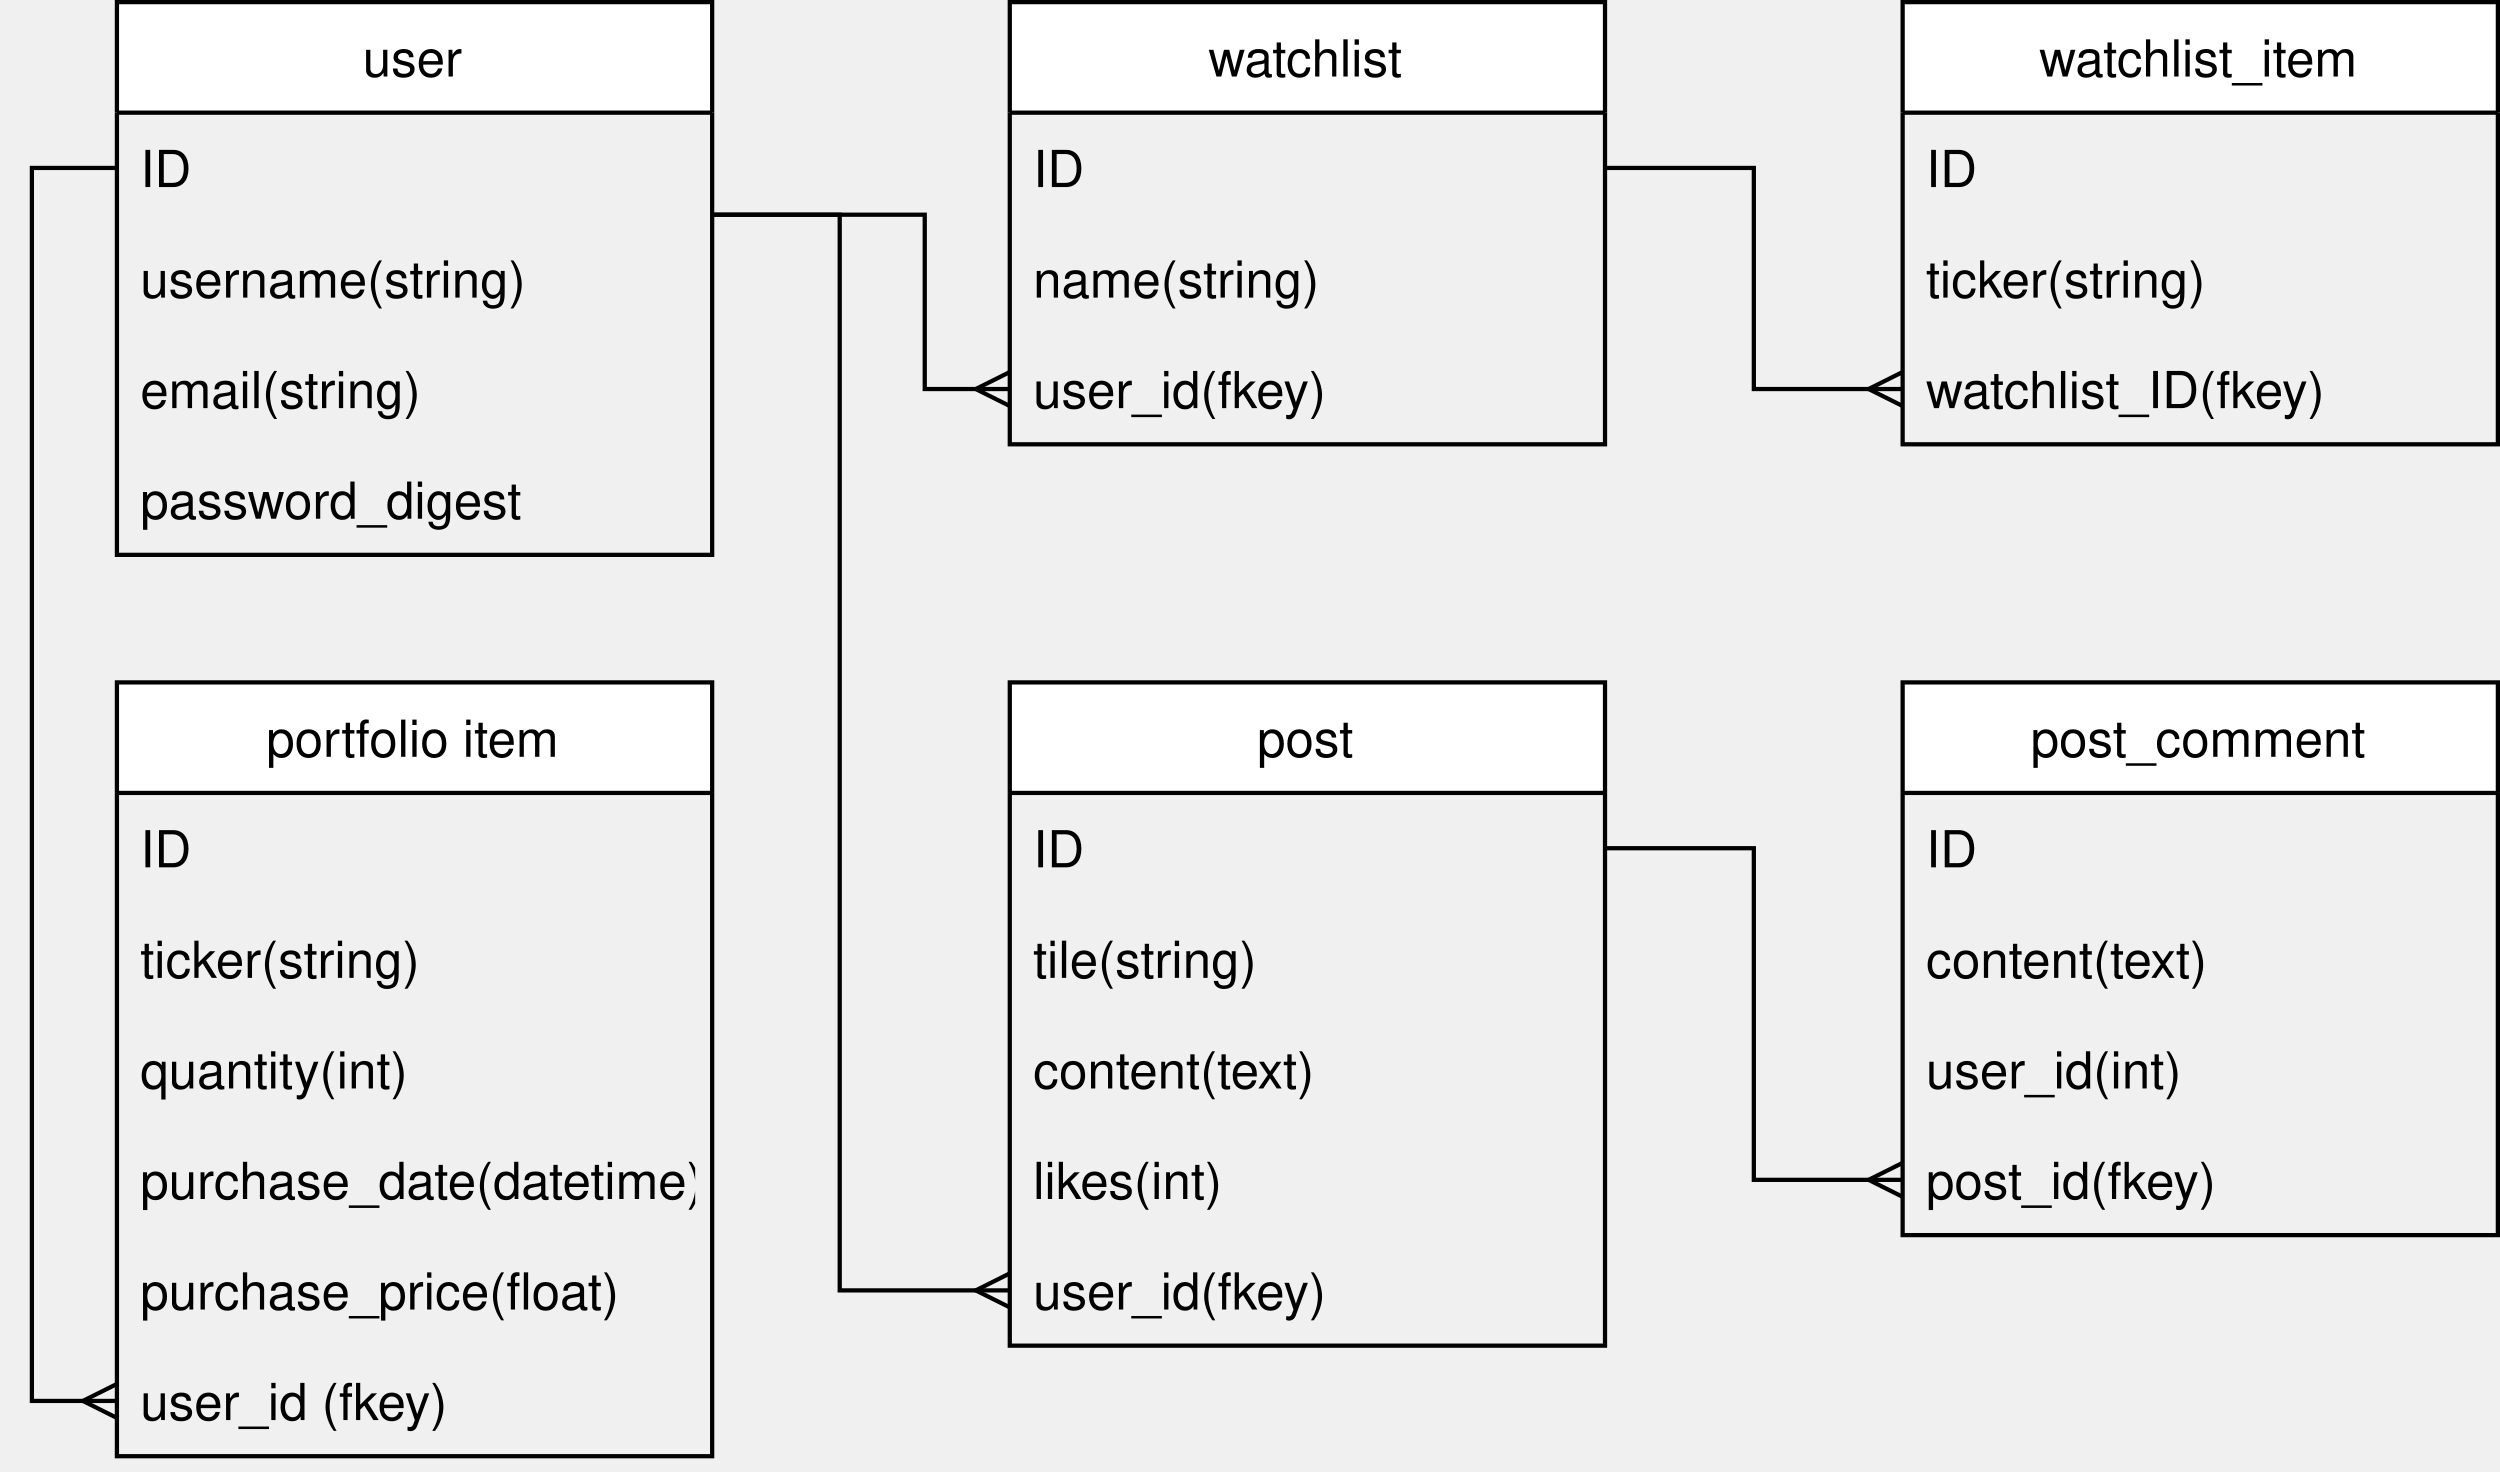
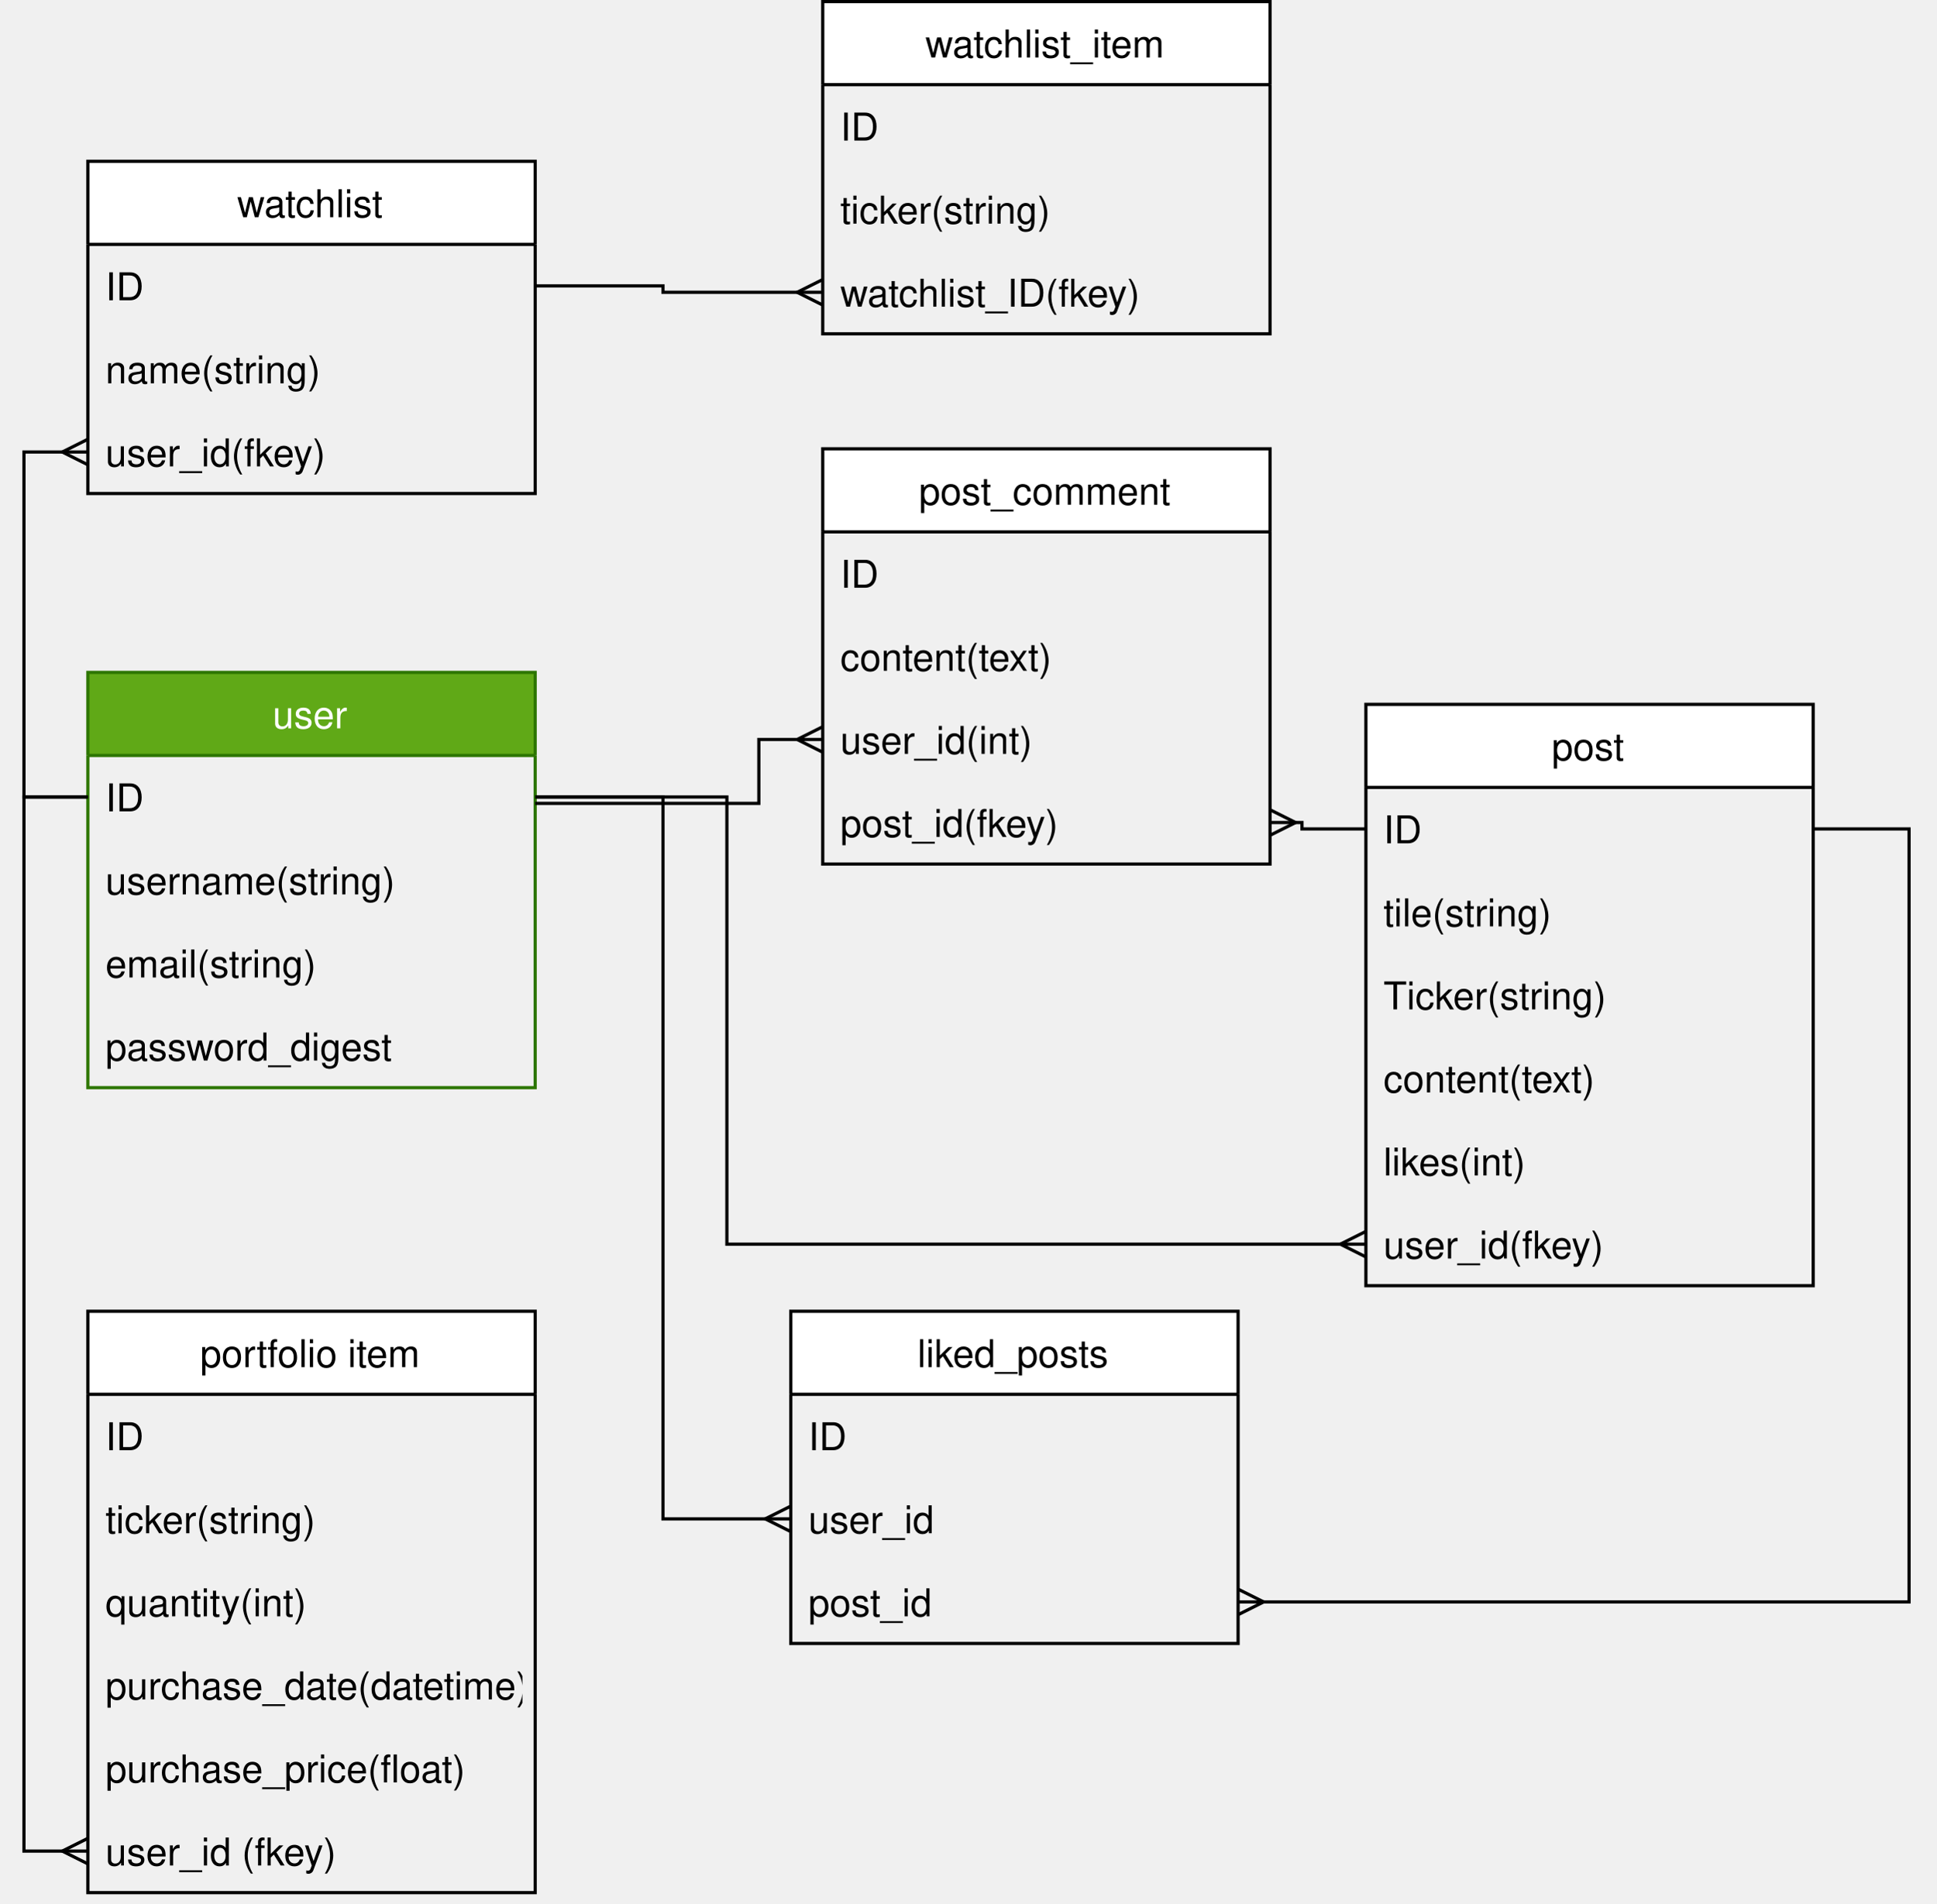
- <svg xmlns="http://www.w3.org/2000/svg" host="65bd71144e" version="1.1" width="588px" height="346px" viewBox="-0.5 -0.5 588 346" content="&lt;mxfile&gt;&lt;diagram id=&quot;Pajjb5S0aJEECEMAVwU1&quot; name=&quot;Page-1&quot;&gt;7Zxfj6I6FMA/jYn3ZSMgrvO46uyfZDbZ7Dzce59MByp0LZRb6ij76e8pFkGKLjMwuMk2McaenkJ7fq3nnBYdOcvo8ImjJPzKfExH9sQ/jJzVyLZnlgXvUpAdBXPLPgoCTvyjyCoFj+QnVsKJku6Ij9MzRcEYFSQ5F3osjrEnzmSIc7Y/V9swen7XBAVYEzx6iOrSv4kvQjUKd1LKP2MShMWdrYmqeULeNuBsF6v7xSzGx5oIFZdRqmmIfLaviJz7kbPkjInjp+iwxFRatbDYsd3HC7WnLnMcizYNFJFnRHdq1LsUc9U3kRWmSPckoghG4Sw2LBaPqmYCZS8k1H9AGdvJG6YCxl6UFiHj5CfoIwpVFgigmgtF2p6daTzKluqaHKeg860YhVUTfUWHM8UHlIqiN4xSlKTkKe+fbBghHpB4wYRgkVLSjaTs9oy5wIeKSBntE2YRFjwDFVU7Vfyy8+K+nCdWIQurc8RRQqTmZnC6cgkJPihOFyBPNGhfVhoyGIjILc7ZFi8ZZRzk+UwEhoTSmghREsRQpHgjm0lLEFgKH5RYsEReLEEeiYOHXGc1LSXf1RCliEHbDc0ndUh8H8eSExNIoKfTpEkYiUVuAncBLxjQcvLOHbnQ8SWUrbIML6nOxZLFMBZEcmQYiO+xpN4A024NU9GDmdiKXqHXBZ7TuOBiFOExDA9M+Zch+XqSrj0cyalGEkeIUIOxO8b38+EwuhrGBKXpnnF/7ZNADsmAfDVIazIdjmQRb1ZQ7pHwQkoaIJqIphbR2O4rQ5oCcSd0dyakubbwrPY4bxDTFHldhZ4JaHriOGREY+khjQxO18Qfb7Y4MyC7gBwyprH0oObkCddE4Mi4w18m+LNbusOZcYdXV5/bGuct3OF7jR5Yeou5cYg9kBzUIc6vfI9+WRmv2JnmkF6xYe9NY4f9ABfOD4YesoDFiN6X0kW+r499Zc5S54FJULlH+oGFyJQTRDvBpBsUUeEicex/kKcTULz/HqE4O8o+Etnx6+4rZTvu1U5JwOEGuFBTvkeO4qr1OaZIkOfzg44m2+ZNobsoqyioOVRe+ZsUVFJJ59x33tXOIH6hbjlWDeuxAyXk00jacZ/eBjN08B/VPi/8KwuwtlRxdahWrrJTqZ/pcdcwPeZ9T4/WS8+9CYIDEScC8LkCAEql/WUhq8K4IbaGVT19m1WtrcNaxOtOalc49kk1qrF/4YrU49uEmU26l2/S2ZO2aYnbx9mVOXi8vj0+a83zBmmJ3ZSWULNL1wfHIZMSW09KPPgqg96PJTIDsgvIQfMR/dCDki1OxzAyQ7ELxUGPHR399MPsmvdG0mkZ4PRC8o9MFBsyjmJK33ofwXrZPkJN3Zk6Nfrd9hGchkdFIGtZeyyKcGyyl8vT5MKZSvvspY/HJh1zqHL1y9n5rQ9VpnruaaLevkAOmb44ehpahEsm7u3IccjsxdHT0NwbmrC3B5DDJjB3f2DY6zSFvTc7H5nqOaScYhtGCZNq5pGdNuHla6PLud0DQf1w2USXFZqnGf5bRpfmiZ03BDno5rieJvy3Q7EgIjPhZVeQg26O6z/mSMB7hyjFax8JPJZvgkTYIO2CdNBA026IcgqmCSceHoP1kFmk3YgOuWM+vfiLARCaPLA7TPftgiAolv8zcNwOL//Gwbn/Hw==&lt;/diagram&gt;&lt;/mxfile&gt;">
+ <svg xmlns="http://www.w3.org/2000/svg" host="65bd71144e" version="1.1" width="606px" height="596px" viewBox="-0.5 -0.5 606 596" content="&lt;mxfile&gt;&lt;diagram id=&quot;Pajjb5S0aJEECEMAVwU1&quot; name=&quot;Page-1&quot;&gt;7Vxtb+I4EP41SNyXUxInvHzcQru3UldabU+620/IJSb46sRcYgrsrz87cQiJA6QkGLTnClV4PE5sP5PMMx6bHpiE288xXC2/Uh+RnmP52x6Y9hxnOHT4fyHY5QIvEwQx9jORXQhe8E8khZaUrrGPkpIio5QwvCoL5zSK0JyVZDCO6aastqCkfNcVDJAieJlDokr/wj5bZtKRZxXyPxAOlvmdbUvWvML5WxDTdSTvF9EIZTUhzC8jVZMl9OnmQAQee2ASU8qyb+F2goiY1XzGsnZPR2r3XY5RxJo0kBC9Q7KWo14nKJZ9Y7t8KpINDgnkowAPCxqxF1lj8fJ8iYn/DHd0LW6YMD72vPSwpDH+yfUh4VU2F/DqmEmknUFJ40W0lNeMUcJ1vuWjsCuir3BbUnyGCct7QwmBqwS/pv0TDUMYBzh6oIzRUCotMCETSmicDg4MLDi2h2nvYvqGDmqc6XBgWXLQB/JF+sfl6nRLBN5RzND2QCSn/zOiIWLxjqvIWldagnxIwEiWN4XJ2bnO8tDcgBRCaebB/tIF3vyLhPyIvVgK/l+mCvp8JEyZntSoy3MpRZDgIOJFghaimZgKzJ+qT1LM6EpcbAXnOAqeU52pW0i+yyEKEeVtFyR9PpbY91EkIKcMMvi6t78VxRFLp8B74B8+oIn1u9fzeMcnvGwXZf4R6jFHMuJjgTjFDHHj2SBhQDVoOo3RlPBxo26EXq7XBjxQ++xGMER9Pjw+lb8ZJC9H0nP0IekqSKIQYmJgbA/jcKQPRk+BcQWTZENjf+bjQAzJAHkxkLbl6kPSthUoN5DNlwTXgPhrkaPuKc2e7J6lNDnEraAbG0pz6sGzm8N5A05jqwGJITQd4aiT0dgqpRHkdIb9/uIN7QyQbYDUyWlsldTsPeEMMxQad3jOHTrDsj+0h1r94cD4w5OPn9cYz1v4w6GCHp/pNxQbj9gBklo94ujEi/TL1LjF1mjqdIs1i28KdsgPUO79+NCXNKARJI+F9CHNESBfTmeh80wFUKlL+gcxtpNeEK4ZFX6QhbmPRJH/SWQ6ePHxewijXSZ7wqLjp/1XQtfxvJJx4R43QLma9D1iFCdnP0YEMvxeTprUzW3alHcX7g4UpA0VV/4mBAfOs+w7XRnePTVTB5JcFahm9y8w3g+kGezubVDmHfxbtk8LP0SBP1qyON0eVk53+1I31jGusY7RfVhHBW/HO2MeVf1Bx/bh3cQ+tpjtzYN/P7AOXiqMQxR2h5ZyQ5uqeeO413njKEYwKNuAZ1WukPVJNqq4hA+ag8q9V9SsIDZYQaxmRcdNQ6aR096555lVEzIdWbsfNMbzBiGTUxcyEbOE2AWOWpOi6srTnyb07QpJrcGSGvrOuVPive8LyAyQbYDUmhd11OQawW8o6fOhGRhbwQgaMpxOdg45CowmO9MZkp7OPWA3WpA4FwReGl4ejR3OBY9Asr5bL0h4lfUqp7TAcF7fOrEgobYeVcKkfAdy96EsqNncxEPZ2ZyGIYpMSHvc4I5kAYHdNKTtYqMvMFnAk695cNdZQFddkDAEuisgdca0QF2byImXYdAtcdQZ0QI1ok29oSHQHQCpNaIF4zsn0PsEYIcEGtQR6Otk9BTO6lYYLxhcjbO6apgrbHdBCaZCzexea8BbK5kYr/H5tC4yMa66zcLQ1gM09xZ+l7TV7F27IpA6aaujxh//rmHEMNsZ3toWSK2ZGPVc04rTgiVM0MyHDPXFP4ZDZCBtA6nenEwNy8kxXcV4jvp89qB5SNshqjM94x49PMOFJsBsD6bODI2rrrwq4N1XxKktZSMn4uoRJ6iEMHKT6LmI88O5n0qodHavcjW0Km9ebb0Z1VX5t0jW+zOxVJUoRvgrRr7KO6HGUI9nbKobRRuHvl2c23LVJcb/feh7Bs7M4O8i9HXVjTJ7F24gvBhCnUGvpwa9co3fQNgCQq0/yHIvp7QuPGshz3XkZzyanetodj6jQrouO7AxvgpfU8585eX8Elm/FL5Wcxis4sDdyoW6SzV4tz0Y9sEk0bWMpC6v5FldGMlHufjArtrQaS5e1R8MWx0M48XiNxwz9eInMsHjfw==&lt;/diagram&gt;&lt;/mxfile&gt;">
  <defs>
-     <clipPath id="mx-clip-31-31-132-26-0">
-       <rect x="31" y="31" width="132" height="26" />
-     </clipPath>
-     <clipPath id="mx-clip-31-57-132-26-0">
-       <rect x="31" y="57" width="132" height="26" />
-     </clipPath>
-     <clipPath id="mx-clip-31-83-132-26-0">
-       <rect x="31" y="83" width="132" height="26" />
-     </clipPath>
-     <clipPath id="mx-clip-31-109-132-26-0">
-       <rect x="31" y="109" width="132" height="26" />
-     </clipPath>
-     <clipPath id="mx-clip-241-31-132-26-0">
-       <rect x="241" y="31" width="132" height="26" />
-     </clipPath>
-     <clipPath id="mx-clip-241-57-132-26-0">
-       <rect x="241" y="57" width="132" height="26" />
-     </clipPath>
-     <clipPath id="mx-clip-241-83-132-26-0">
-       <rect x="241" y="83" width="132" height="26" />
-     </clipPath>
-     <clipPath id="mx-clip-451-31-132-26-0">
-       <rect x="451" y="31" width="132" height="26" />
-     </clipPath>
-     <clipPath id="mx-clip-451-57-132-26-0">
-       <rect x="451" y="57" width="132" height="26" />
-     </clipPath>
-     <clipPath id="mx-clip-451-83-132-26-0">
-       <rect x="451" y="83" width="132" height="26" />
-     </clipPath>
-     <clipPath id="mx-clip-241-191-132-26-0">
-       <rect x="241" y="191" width="132" height="26" />
-     </clipPath>
-     <clipPath id="mx-clip-241-217-132-26-0">
-       <rect x="241" y="217" width="132" height="26" />
-     </clipPath>
-     <clipPath id="mx-clip-241-243-132-26-0">
-       <rect x="241" y="243" width="132" height="26" />
-     </clipPath>
-     <clipPath id="mx-clip-241-269-132-26-0">
-       <rect x="241" y="269" width="132" height="26" />
-     </clipPath>
-     <clipPath id="mx-clip-241-295-132-26-0">
-       <rect x="241" y="295" width="132" height="26" />
-     </clipPath>
-     <clipPath id="mx-clip-451-191-132-26-0">
-       <rect x="451" y="191" width="132" height="26" />
-     </clipPath>
-     <clipPath id="mx-clip-451-217-132-26-0">
-       <rect x="451" y="217" width="132" height="26" />
-     </clipPath>
-     <clipPath id="mx-clip-451-243-132-26-0">
-       <rect x="451" y="243" width="132" height="26" />
-     </clipPath>
-     <clipPath id="mx-clip-451-269-132-26-0">
-       <rect x="451" y="269" width="132" height="26" />
-     </clipPath>
-     <clipPath id="mx-clip-31-191-132-26-0">
-       <rect x="31" y="191" width="132" height="26" />
-     </clipPath>
-     <clipPath id="mx-clip-31-217-132-26-0">
-       <rect x="31" y="217" width="132" height="26" />
-     </clipPath>
-     <clipPath id="mx-clip-31-243-132-26-0">
-       <rect x="31" y="243" width="132" height="26" />
-     </clipPath>
-     <clipPath id="mx-clip-31-269-132-26-0">
-       <rect x="31" y="269" width="132" height="26" />
-     </clipPath>
-     <clipPath id="mx-clip-31-295-132-26-0">
-       <rect x="31" y="295" width="132" height="26" />
-     </clipPath>
-     <clipPath id="mx-clip-31-321-132-26-0">
-       <rect x="31" y="321" width="132" height="26" />
+     <clipPath id="mx-clip-31-241-132-26-0">
+       <rect x="31" y="241" width="132" height="26" />
+     </clipPath>
+     <clipPath id="mx-clip-31-267-132-26-0">
+       <rect x="31" y="267" width="132" height="26" />
+     </clipPath>
+     <clipPath id="mx-clip-31-293-132-26-0">
+       <rect x="31" y="293" width="132" height="26" />
+     </clipPath>
+     <clipPath id="mx-clip-31-319-132-26-0">
+       <rect x="31" y="319" width="132" height="26" />
+     </clipPath>
+     <clipPath id="mx-clip-31-81-132-26-0">
+       <rect x="31" y="81" width="132" height="26" />
+     </clipPath>
+     <clipPath id="mx-clip-31-107-132-26-0">
+       <rect x="31" y="107" width="132" height="26" />
+     </clipPath>
+     <clipPath id="mx-clip-31-133-132-26-0">
+       <rect x="31" y="133" width="132" height="26" />
+     </clipPath>
+     <clipPath id="mx-clip-261-31-132-26-0">
+       <rect x="261" y="31" width="132" height="26" />
+     </clipPath>
+     <clipPath id="mx-clip-261-57-132-26-0">
+       <rect x="261" y="57" width="132" height="26" />
+     </clipPath>
+     <clipPath id="mx-clip-261-83-132-26-0">
+       <rect x="261" y="83" width="132" height="26" />
+     </clipPath>
+     <clipPath id="mx-clip-431-251-132-26-0">
+       <rect x="431" y="251" width="132" height="26" />
+     </clipPath>
+     <clipPath id="mx-clip-431-277-132-26-0">
+       <rect x="431" y="277" width="132" height="26" />
+     </clipPath>
+     <clipPath id="mx-clip-431-303-132-26-0">
+       <rect x="431" y="303" width="132" height="26" />
+     </clipPath>
+     <clipPath id="mx-clip-431-329-132-26-0">
+       <rect x="431" y="329" width="132" height="26" />
+     </clipPath>
+     <clipPath id="mx-clip-431-355-132-26-0">
+       <rect x="431" y="355" width="132" height="26" />
+     </clipPath>
+     <clipPath id="mx-clip-431-381-132-26-0">
+       <rect x="431" y="381" width="132" height="26" />
+     </clipPath>
+     <clipPath id="mx-clip-261-171-132-26-0">
+       <rect x="261" y="171" width="132" height="26" />
+     </clipPath>
+     <clipPath id="mx-clip-261-197-132-26-0">
+       <rect x="261" y="197" width="132" height="26" />
+     </clipPath>
+     <clipPath id="mx-clip-261-223-132-26-0">
+       <rect x="261" y="223" width="132" height="26" />
+     </clipPath>
+     <clipPath id="mx-clip-261-249-132-26-0">
+       <rect x="261" y="249" width="132" height="26" />
+     </clipPath>
+     <clipPath id="mx-clip-31-441-132-26-0">
+       <rect x="31" y="441" width="132" height="26" />
+     </clipPath>
+     <clipPath id="mx-clip-31-467-132-26-0">
+       <rect x="31" y="467" width="132" height="26" />
+     </clipPath>
+     <clipPath id="mx-clip-31-493-132-26-0">
+       <rect x="31" y="493" width="132" height="26" />
+     </clipPath>
+     <clipPath id="mx-clip-31-519-132-26-0">
+       <rect x="31" y="519" width="132" height="26" />
+     </clipPath>
+     <clipPath id="mx-clip-31-545-132-26-0">
+       <rect x="31" y="545" width="132" height="26" />
+     </clipPath>
+     <clipPath id="mx-clip-31-571-132-26-0">
+       <rect x="31" y="571" width="132" height="26" />
+     </clipPath>
+     <clipPath id="mx-clip-251-441-132-26-0">
+       <rect x="251" y="441" width="132" height="26" />
+     </clipPath>
+     <clipPath id="mx-clip-251-467-132-26-0">
+       <rect x="251" y="467" width="132" height="26" />
+     </clipPath>
+     <clipPath id="mx-clip-251-493-132-26-0">
+       <rect x="251" y="493" width="132" height="26" />
    </clipPath>
  </defs>
  <g>
-     <path d="M 27 26 L 27 0 L 167 0 L 167 26" fill="#ffffff" stroke="#000000" stroke-miterlimit="10" pointer-events="all" />
-     <path d="M 27 26 L 27 130 L 167 130 L 167 26" fill="none" stroke="#000000" stroke-miterlimit="10" pointer-events="none" />
-     <path d="M 27 26 L 167 26" fill="none" stroke="#000000" stroke-miterlimit="10" pointer-events="none" />
-     <g fill="#000000" font-family="Helvetica" pointer-events="none" text-anchor="middle" font-size="12px">
-       <text x="96.5" y="17.5">
+     <path d="M 27 236 L 27 210 L 167 210 L 167 236" fill="#60a917" stroke="#2d7600" stroke-miterlimit="10" pointer-events="all" />
+     <path d="M 27 236 L 27 340 L 167 340 L 167 236" fill="none" stroke="#2d7600" stroke-miterlimit="10" pointer-events="none" />
+     <path d="M 27 236 L 167 236" fill="none" stroke="#2d7600" stroke-miterlimit="10" pointer-events="none" />
+     <g fill="#ffffff" font-family="Helvetica" pointer-events="none" text-anchor="middle" font-size="12px">
+       <text x="96.5" y="227.5">
                user
            </text>
    </g>
-     <g fill="#000000" font-family="Helvetica" pointer-events="none" clip-path="url(#mx-clip-31-31-132-26-0)" font-size="12px">
-       <text x="32.5" y="43.5">
-                 ID
-             </text>
-     </g>
-     <g fill="#000000" font-family="Helvetica" pointer-events="none" clip-path="url(#mx-clip-31-57-132-26-0)" font-size="12px">
-       <text x="32.5" y="69.5">
+     <g fill="#000000" font-family="Helvetica" pointer-events="none" clip-path="url(#mx-clip-31-241-132-26-0)" font-size="12px">
+       <text x="32.5" y="253.5">
+                 ID
+             </text>
+     </g>
+     <g fill="#000000" font-family="Helvetica" pointer-events="none" clip-path="url(#mx-clip-31-267-132-26-0)" font-size="12px">
+       <text x="32.5" y="279.5">
                username(string)
            </text>
    </g>
-     <g fill="#000000" font-family="Helvetica" pointer-events="none" clip-path="url(#mx-clip-31-83-132-26-0)" font-size="12px">
-       <text x="32.5" y="95.5">
+     <g fill="#000000" font-family="Helvetica" pointer-events="none" clip-path="url(#mx-clip-31-293-132-26-0)" font-size="12px">
+       <text x="32.5" y="305.5">
                email(string)
            </text>
    </g>
-     <g fill="#000000" font-family="Helvetica" pointer-events="none" clip-path="url(#mx-clip-31-109-132-26-0)" font-size="12px">
-       <text x="32.5" y="121.5">
+     <g fill="#000000" font-family="Helvetica" pointer-events="none" clip-path="url(#mx-clip-31-319-132-26-0)" font-size="12px">
+       <text x="32.5" y="331.5">
                password_digest
            </text>
    </g>
-     <path d="M 237 26 L 237 0 L 377 0 L 377 26" fill="#ffffff" stroke="#000000" stroke-miterlimit="10" pointer-events="none" />
-     <path d="M 237 26 L 237 104 L 377 104 L 377 26" fill="none" stroke="#000000" stroke-miterlimit="10" pointer-events="none" />
-     <path d="M 237 26 L 377 26" fill="none" stroke="#000000" stroke-miterlimit="10" pointer-events="none" />
-     <g fill="#000000" font-family="Helvetica" pointer-events="none" text-anchor="middle" font-size="12px">
-       <text x="306.5" y="17.5">
+     <path d="M 27 76 L 27 50 L 167 50 L 167 76" fill="#ffffff" stroke="#000000" stroke-miterlimit="10" pointer-events="none" />
+     <path d="M 27 76 L 27 154 L 167 154 L 167 76" fill="none" stroke="#000000" stroke-miterlimit="10" pointer-events="none" />
+     <path d="M 27 76 L 167 76" fill="none" stroke="#000000" stroke-miterlimit="10" pointer-events="none" />
+     <g fill="#000000" font-family="Helvetica" pointer-events="none" text-anchor="middle" font-size="12px">
+       <text x="96.5" y="67.5">
                watchlist
            </text>
    </g>
-     <g fill="#000000" font-family="Helvetica" pointer-events="none" clip-path="url(#mx-clip-241-31-132-26-0)" font-size="12px">
-       <text x="242.5" y="43.5">
-                 ID
-             </text>
-     </g>
-     <g fill="#000000" font-family="Helvetica" pointer-events="none" clip-path="url(#mx-clip-241-57-132-26-0)" font-size="12px">
-       <text x="242.5" y="69.5">
+     <g fill="#000000" font-family="Helvetica" pointer-events="none" clip-path="url(#mx-clip-31-81-132-26-0)" font-size="12px">
+       <text x="32.5" y="93.5">
+                 ID
+             </text>
+     </g>
+     <g fill="#000000" font-family="Helvetica" pointer-events="none" clip-path="url(#mx-clip-31-107-132-26-0)" font-size="12px">
+       <text x="32.5" y="119.5">
                name(string)
            </text>
    </g>
-     <g fill="#000000" font-family="Helvetica" pointer-events="none" clip-path="url(#mx-clip-241-83-132-26-0)" font-size="12px">
-       <text x="242.5" y="95.5">
+     <g fill="#000000" font-family="Helvetica" pointer-events="none" clip-path="url(#mx-clip-31-133-132-26-0)" font-size="12px">
+       <text x="32.5" y="145.5">
                user_id(fkey)
            </text>
    </g>
-     <path d="M 447 26 L 447 0 L 587 0 L 587 26" fill="#ffffff" stroke="#000000" stroke-miterlimit="10" pointer-events="none" />
-     <path d="M 447 26 L 447 104 L 587 104 L 587 26" fill="none" stroke="#000000" stroke-miterlimit="10" pointer-events="none" />
-     <path d="M 447 26 L 587 26" fill="none" stroke="#000000" stroke-miterlimit="10" pointer-events="none" />
-     <g fill="#000000" font-family="Helvetica" pointer-events="none" text-anchor="middle" font-size="12px">
-       <text x="516.5" y="17.5">
+     <path d="M 257 26 L 257 0 L 397 0 L 397 26" fill="#ffffff" stroke="#000000" stroke-miterlimit="10" pointer-events="none" />
+     <path d="M 257 26 L 257 104 L 397 104 L 397 26" fill="none" stroke="#000000" stroke-miterlimit="10" pointer-events="none" />
+     <path d="M 257 26 L 397 26" fill="none" stroke="#000000" stroke-miterlimit="10" pointer-events="none" />
+     <g fill="#000000" font-family="Helvetica" pointer-events="none" text-anchor="middle" font-size="12px">
+       <text x="326.5" y="17.5">
                watchlist_item
            </text>
    </g>
-     <g fill="#000000" font-family="Helvetica" pointer-events="none" clip-path="url(#mx-clip-451-31-132-26-0)" font-size="12px">
-       <text x="452.5" y="43.5">
-                 ID
-             </text>
-     </g>
-     <g fill="#000000" font-family="Helvetica" pointer-events="none" clip-path="url(#mx-clip-451-57-132-26-0)" font-size="12px">
-       <text x="452.5" y="69.5">
+     <g fill="#000000" font-family="Helvetica" pointer-events="none" clip-path="url(#mx-clip-261-31-132-26-0)" font-size="12px">
+       <text x="262.5" y="43.5">
+                 ID
+             </text>
+     </g>
+     <g fill="#000000" font-family="Helvetica" pointer-events="none" clip-path="url(#mx-clip-261-57-132-26-0)" font-size="12px">
+       <text x="262.5" y="69.5">
                ticker(string)
            </text>
    </g>
-     <g fill="#000000" font-family="Helvetica" pointer-events="none" clip-path="url(#mx-clip-451-83-132-26-0)" font-size="12px">
-       <text x="452.5" y="95.5">
+     <g fill="#000000" font-family="Helvetica" pointer-events="none" clip-path="url(#mx-clip-261-83-132-26-0)" font-size="12px">
+       <text x="262.5" y="95.5">
                watchlist_ID(fkey)
            </text>
    </g>
-     <path d="M 167 50 L 217 50 L 217 91 L 237 91" fill="none" stroke="#000000" stroke-miterlimit="10" pointer-events="none" />
-     <path d="M 237 87 L 229 91 L 237 95" fill="none" stroke="#000000" stroke-miterlimit="10" pointer-events="none" />
-     <path d="M 377 39 L 412 39 L 412 91 L 447 91" fill="none" stroke="#000000" stroke-miterlimit="10" pointer-events="none" />
-     <path d="M 447 87 L 439 91 L 447 95" fill="none" stroke="#000000" stroke-miterlimit="10" pointer-events="none" />
-     <path d="M 27 39 L 7 39 L 7 329 L 27 329" fill="none" stroke="#000000" stroke-miterlimit="10" pointer-events="none" />
-     <path d="M 27 325 L 19 329 L 27 333" fill="none" stroke="#000000" stroke-miterlimit="10" pointer-events="none" />
-     <path d="M 237 186 L 237 160 L 377 160 L 377 186" fill="#ffffff" stroke="#000000" stroke-miterlimit="10" pointer-events="none" />
-     <path d="M 237 186 L 237 316 L 377 316 L 377 186" fill="none" stroke="#000000" stroke-miterlimit="10" pointer-events="none" />
-     <path d="M 237 186 L 377 186" fill="none" stroke="#000000" stroke-miterlimit="10" pointer-events="none" />
-     <g fill="#000000" font-family="Helvetica" pointer-events="none" text-anchor="middle" font-size="12px">
-       <text x="306.5" y="177.5">
+     <path d="M 27 249 L 7 249 L 7 141 L 27 141" fill="none" stroke="#000000" stroke-miterlimit="10" pointer-events="none" />
+     <path d="M 27 137 L 19 141 L 27 145" fill="none" stroke="#000000" stroke-miterlimit="10" pointer-events="none" />
+     <path d="M 167 89 L 207 89 L 207 91 L 257 91" fill="none" stroke="#000000" stroke-miterlimit="10" pointer-events="none" />
+     <path d="M 257 87 L 249 91 L 257 95" fill="none" stroke="#000000" stroke-miterlimit="10" pointer-events="none" />
+     <path d="M 27 249 L 7 249 L 7 579 L 27 579" fill="none" stroke="#000000" stroke-miterlimit="10" pointer-events="none" />
+     <path d="M 27 575 L 19 579 L 27 583" fill="none" stroke="#000000" stroke-miterlimit="10" pointer-events="none" />
+     <path d="M 427 246 L 427 220 L 567 220 L 567 246" fill="#ffffff" stroke="#000000" stroke-miterlimit="10" pointer-events="none" />
+     <path d="M 427 246 L 427 402 L 567 402 L 567 246" fill="none" stroke="#000000" stroke-miterlimit="10" pointer-events="none" />
+     <path d="M 427 246 L 567 246" fill="none" stroke="#000000" stroke-miterlimit="10" pointer-events="none" />
+     <g fill="#000000" font-family="Helvetica" pointer-events="none" text-anchor="middle" font-size="12px">
+       <text x="496.5" y="237.5">
                post
            </text>
    </g>
-     <g fill="#000000" font-family="Helvetica" pointer-events="none" clip-path="url(#mx-clip-241-191-132-26-0)" font-size="12px">
-       <text x="242.5" y="203.5">
-                 ID
-             </text>
-     </g>
-     <g fill="#000000" font-family="Helvetica" pointer-events="none" clip-path="url(#mx-clip-241-217-132-26-0)" font-size="12px">
-       <text x="242.5" y="229.5">
+     <g fill="#000000" font-family="Helvetica" pointer-events="none" clip-path="url(#mx-clip-431-251-132-26-0)" font-size="12px">
+       <text x="432.5" y="263.5">
+                 ID
+             </text>
+     </g>
+     <g fill="#000000" font-family="Helvetica" pointer-events="none" clip-path="url(#mx-clip-431-277-132-26-0)" font-size="12px">
+       <text x="432.5" y="289.5">
                tile(string)
            </text>
    </g>
-     <g fill="#000000" font-family="Helvetica" pointer-events="none" clip-path="url(#mx-clip-241-243-132-26-0)" font-size="12px">
-       <text x="242.5" y="255.5">
+     <g fill="#000000" font-family="Helvetica" pointer-events="none" clip-path="url(#mx-clip-431-303-132-26-0)" font-size="12px">
+       <text x="432.5" y="315.5">
+                 Ticker(string)
+             </text>
+     </g>
+     <g fill="#000000" font-family="Helvetica" pointer-events="none" clip-path="url(#mx-clip-431-329-132-26-0)" font-size="12px">
+       <text x="432.5" y="341.5">
                content(text)
            </text>
    </g>
-     <g fill="#000000" font-family="Helvetica" pointer-events="none" clip-path="url(#mx-clip-241-269-132-26-0)" font-size="12px">
-       <text x="242.5" y="281.5">
+     <g fill="#000000" font-family="Helvetica" pointer-events="none" clip-path="url(#mx-clip-431-355-132-26-0)" font-size="12px">
+       <text x="432.5" y="367.5">
                likes(int)
            </text>
    </g>
-     <g fill="#000000" font-family="Helvetica" pointer-events="none" clip-path="url(#mx-clip-241-295-132-26-0)" font-size="12px">
-       <text x="242.5" y="307.5">
+     <g fill="#000000" font-family="Helvetica" pointer-events="none" clip-path="url(#mx-clip-431-381-132-26-0)" font-size="12px">
+       <text x="432.5" y="393.5">
                user_id(fkey)
            </text>
    </g>
-     <path d="M 167 50 L 197 50 L 197 303 L 237 303" fill="none" stroke="#000000" stroke-miterlimit="10" pointer-events="none" />
-     <path d="M 237 299 L 229 303 L 237 307" fill="none" stroke="#000000" stroke-miterlimit="10" pointer-events="none" />
-     <path d="M 447 186 L 447 160 L 587 160 L 587 186" fill="#ffffff" stroke="#000000" stroke-miterlimit="10" pointer-events="none" />
-     <path d="M 447 186 L 447 290 L 587 290 L 587 186" fill="none" stroke="#000000" stroke-miterlimit="10" pointer-events="none" />
-     <path d="M 447 186 L 587 186" fill="none" stroke="#000000" stroke-miterlimit="10" pointer-events="none" />
-     <g fill="#000000" font-family="Helvetica" pointer-events="none" text-anchor="middle" font-size="12px">
-       <text x="516.5" y="177.5">
+     <path d="M 167 251 L 237 251 L 237 231 L 257 231" fill="none" stroke="#000000" stroke-miterlimit="10" pointer-events="none" />
+     <path d="M 257 227 L 249 231 L 257 235" fill="none" stroke="#000000" stroke-miterlimit="10" pointer-events="none" />
+     <path d="M 257 166 L 257 140 L 397 140 L 397 166" fill="#ffffff" stroke="#000000" stroke-miterlimit="10" pointer-events="none" />
+     <path d="M 257 166 L 257 270 L 397 270 L 397 166" fill="none" stroke="#000000" stroke-miterlimit="10" pointer-events="none" />
+     <path d="M 257 166 L 397 166" fill="none" stroke="#000000" stroke-miterlimit="10" pointer-events="none" />
+     <g fill="#000000" font-family="Helvetica" pointer-events="none" text-anchor="middle" font-size="12px">
+       <text x="326.5" y="157.5">
                post_comment
            </text>
    </g>
-     <g fill="#000000" font-family="Helvetica" pointer-events="none" clip-path="url(#mx-clip-451-191-132-26-0)" font-size="12px">
-       <text x="452.5" y="203.5">
-                 ID
-             </text>
-     </g>
-     <g fill="#000000" font-family="Helvetica" pointer-events="none" clip-path="url(#mx-clip-451-217-132-26-0)" font-size="12px">
-       <text x="452.5" y="229.5">
+     <g fill="#000000" font-family="Helvetica" pointer-events="none" clip-path="url(#mx-clip-261-171-132-26-0)" font-size="12px">
+       <text x="262.5" y="183.5">
+                 ID
+             </text>
+     </g>
+     <g fill="#000000" font-family="Helvetica" pointer-events="none" clip-path="url(#mx-clip-261-197-132-26-0)" font-size="12px">
+       <text x="262.5" y="209.5">
                content(text)
            </text>
    </g>
-     <g fill="#000000" font-family="Helvetica" pointer-events="none" clip-path="url(#mx-clip-451-243-132-26-0)" font-size="12px">
-       <text x="452.5" y="255.5">
+     <g fill="#000000" font-family="Helvetica" pointer-events="none" clip-path="url(#mx-clip-261-223-132-26-0)" font-size="12px">
+       <text x="262.5" y="235.5">
                user_id(int)
            </text>
    </g>
-     <g fill="#000000" font-family="Helvetica" pointer-events="none" clip-path="url(#mx-clip-451-269-132-26-0)" font-size="12px">
-       <text x="452.5" y="281.5">
+     <g fill="#000000" font-family="Helvetica" pointer-events="none" clip-path="url(#mx-clip-261-249-132-26-0)" font-size="12px">
+       <text x="262.5" y="261.5">
                post_id(fkey)
            </text>
    </g>
-     <path d="M 377 199 L 412 199 L 412 277 L 447 277" fill="none" stroke="#000000" stroke-miterlimit="10" pointer-events="none" />
-     <path d="M 447 273 L 439 277 L 447 281" fill="none" stroke="#000000" stroke-miterlimit="10" pointer-events="none" />
-     <path d="M 27 186 L 27 160 L 167 160 L 167 186" fill="#ffffff" stroke="#000000" stroke-miterlimit="10" pointer-events="none" />
-     <path d="M 27 186 L 27 342 L 167 342 L 167 186" fill="none" stroke="#000000" stroke-miterlimit="10" pointer-events="none" />
-     <path d="M 27 186 L 167 186" fill="none" stroke="#000000" stroke-miterlimit="10" pointer-events="none" />
-     <g fill="#000000" font-family="Helvetica" pointer-events="none" text-anchor="middle" font-size="12px">
-       <text x="96.5" y="177.5">
+     <path d="M 427 259 L 407 259 L 407 257 L 397 257" fill="none" stroke="#000000" stroke-miterlimit="10" pointer-events="none" />
+     <path d="M 397 261 L 405 257 L 397 253" fill="none" stroke="#000000" stroke-miterlimit="10" pointer-events="none" />
+     <path d="M 27 436 L 27 410 L 167 410 L 167 436" fill="#ffffff" stroke="#000000" stroke-miterlimit="10" pointer-events="none" />
+     <path d="M 27 436 L 27 592 L 167 592 L 167 436" fill="none" stroke="#000000" stroke-miterlimit="10" pointer-events="none" />
+     <path d="M 27 436 L 167 436" fill="none" stroke="#000000" stroke-miterlimit="10" pointer-events="none" />
+     <g fill="#000000" font-family="Helvetica" pointer-events="none" text-anchor="middle" font-size="12px">
+       <text x="96.5" y="427.5">
                portfolio item
            </text>
    </g>
-     <g fill="#000000" font-family="Helvetica" pointer-events="none" clip-path="url(#mx-clip-31-191-132-26-0)" font-size="12px">
-       <text x="32.5" y="203.5">
-                 ID
-             </text>
-     </g>
-     <g fill="#000000" font-family="Helvetica" pointer-events="none" clip-path="url(#mx-clip-31-217-132-26-0)" font-size="12px">
-       <text x="32.5" y="229.5">
+     <g fill="#000000" font-family="Helvetica" pointer-events="none" clip-path="url(#mx-clip-31-441-132-26-0)" font-size="12px">
+       <text x="32.5" y="453.5">
+                 ID
+             </text>
+     </g>
+     <g fill="#000000" font-family="Helvetica" pointer-events="none" clip-path="url(#mx-clip-31-467-132-26-0)" font-size="12px">
+       <text x="32.5" y="479.5">
                ticker(string)
            </text>
    </g>
-     <g fill="#000000" font-family="Helvetica" pointer-events="none" clip-path="url(#mx-clip-31-243-132-26-0)" font-size="12px">
-       <text x="32.5" y="255.5">
+     <g fill="#000000" font-family="Helvetica" pointer-events="none" clip-path="url(#mx-clip-31-493-132-26-0)" font-size="12px">
+       <text x="32.5" y="505.5">
                quantity(int)
            </text>
    </g>
-     <g fill="#000000" font-family="Helvetica" pointer-events="none" clip-path="url(#mx-clip-31-269-132-26-0)" font-size="12px">
-       <text x="32.5" y="281.5">
+     <g fill="#000000" font-family="Helvetica" pointer-events="none" clip-path="url(#mx-clip-31-519-132-26-0)" font-size="12px">
+       <text x="32.5" y="531.5">
                purchase_date(datetime)
            </text>
    </g>
-     <g fill="#000000" font-family="Helvetica" pointer-events="none" clip-path="url(#mx-clip-31-295-132-26-0)" font-size="12px">
-       <text x="32.5" y="307.5">
+     <g fill="#000000" font-family="Helvetica" pointer-events="none" clip-path="url(#mx-clip-31-545-132-26-0)" font-size="12px">
+       <text x="32.5" y="557.5">
                purchase_price(float)
            </text>
    </g>
-     <g fill="#000000" font-family="Helvetica" pointer-events="none" clip-path="url(#mx-clip-31-321-132-26-0)" font-size="12px">
-       <text x="32.5" y="333.5">
+     <g fill="#000000" font-family="Helvetica" pointer-events="none" clip-path="url(#mx-clip-31-571-132-26-0)" font-size="12px">
+       <text x="32.5" y="583.5">
                user_id (fkey)
            </text>
    </g>
+     <path d="M 167 249 L 227 249 L 227 389 L 427 389" fill="none" stroke="#000000" stroke-miterlimit="10" pointer-events="none" />
+     <path d="M 427 385 L 419 389 L 427 393" fill="none" stroke="#000000" stroke-miterlimit="10" pointer-events="none" />
+     <path d="M 247 436 L 247 410 L 387 410 L 387 436" fill="#ffffff" stroke="#000000" stroke-miterlimit="10" pointer-events="none" />
+     <path d="M 247 436 L 247 514 L 387 514 L 387 436" fill="none" stroke="#000000" stroke-miterlimit="10" pointer-events="none" />
+     <path d="M 247 436 L 387 436" fill="none" stroke="#000000" stroke-miterlimit="10" pointer-events="none" />
+     <g fill="#000000" font-family="Helvetica" pointer-events="none" text-anchor="middle" font-size="12px">
+       <text x="316.5" y="427.5">
+                 liked_posts
+             </text>
+     </g>
+     <g fill="#000000" font-family="Helvetica" pointer-events="none" clip-path="url(#mx-clip-251-441-132-26-0)" font-size="12px">
+       <text x="252.5" y="453.5">
+                 ID
+             </text>
+     </g>
+     <g fill="#000000" font-family="Helvetica" pointer-events="none" clip-path="url(#mx-clip-251-467-132-26-0)" font-size="12px">
+       <text x="252.5" y="479.5">
+                 user_id
+             </text>
+     </g>
+     <g fill="#000000" font-family="Helvetica" pointer-events="none" clip-path="url(#mx-clip-251-493-132-26-0)" font-size="12px">
+       <text x="252.5" y="505.5">
+                 post_id
+             </text>
+     </g>
+     <path d="M 167 249 L 207 249 L 207 475 L 247 475" fill="none" stroke="#000000" stroke-miterlimit="10" pointer-events="none" />
+     <path d="M 247 471 L 239 475 L 247 479" fill="none" stroke="#000000" stroke-miterlimit="10" pointer-events="none" />
+     <path d="M 567 259 L 597 259 L 597 501 L 387 501" fill="none" stroke="#000000" stroke-miterlimit="10" pointer-events="none" />
+     <path d="M 387 505 L 395 501 L 387 497" fill="none" stroke="#000000" stroke-miterlimit="10" pointer-events="none" />
  </g>
</svg>
